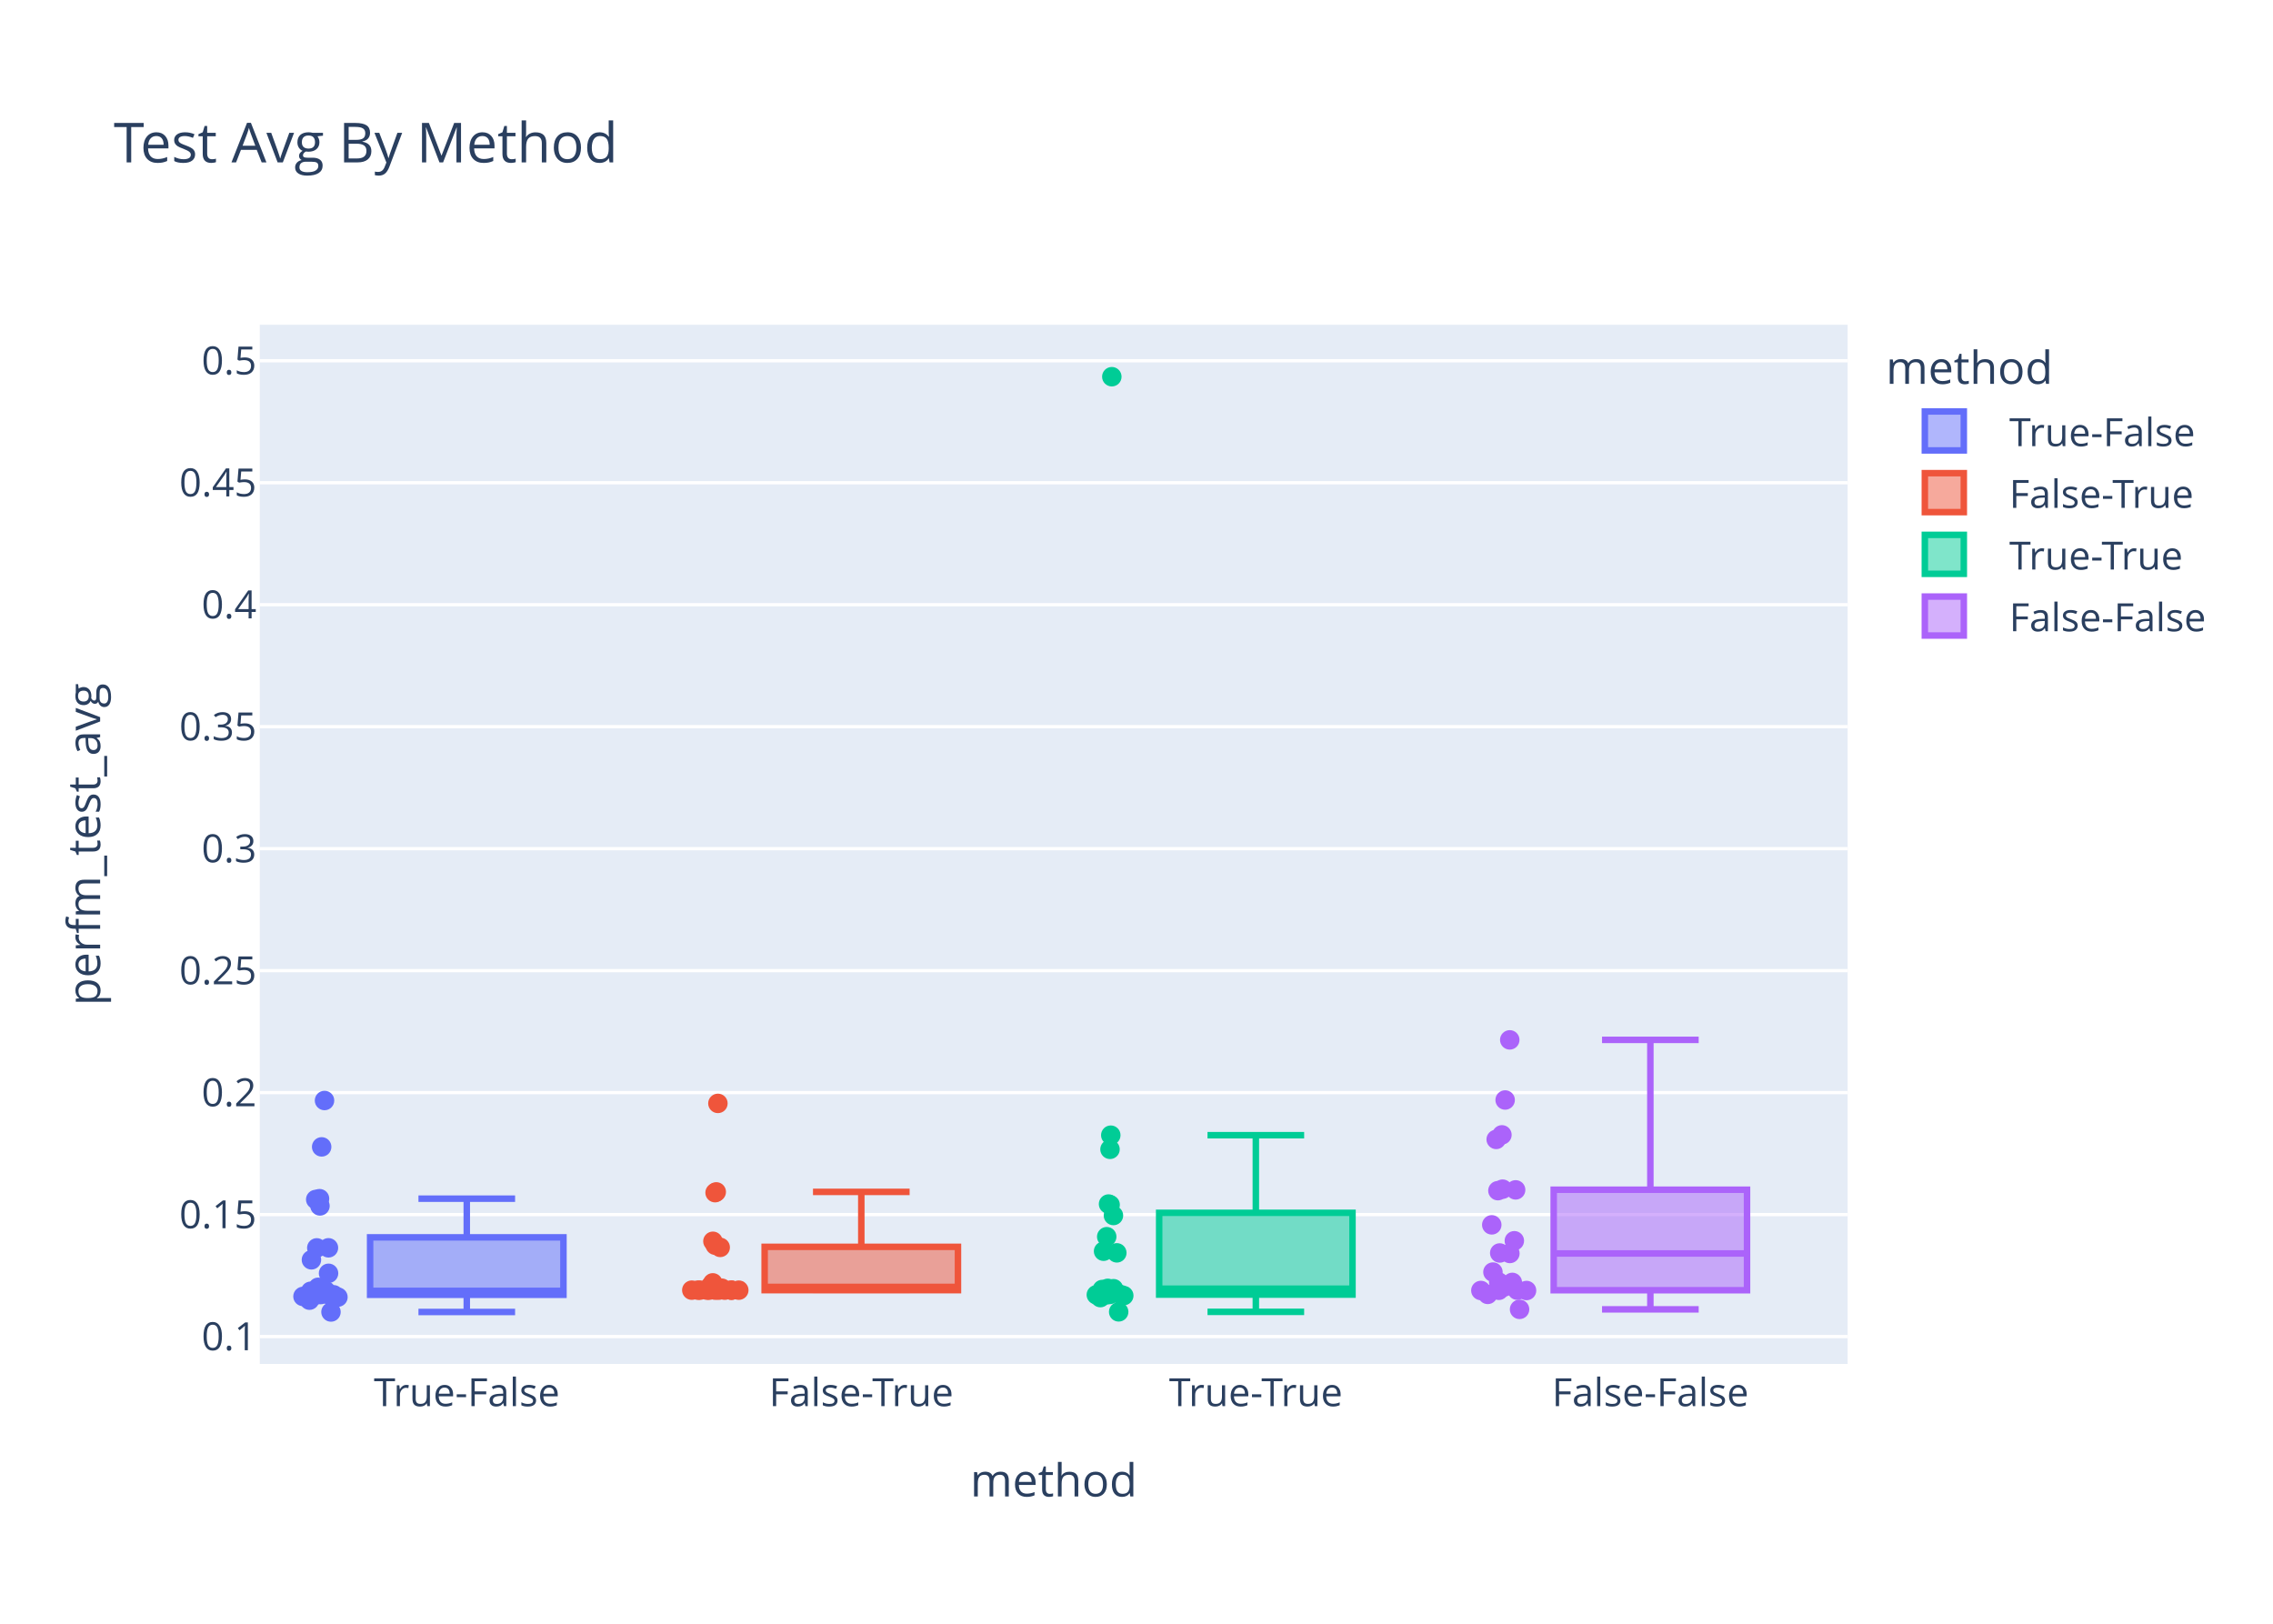
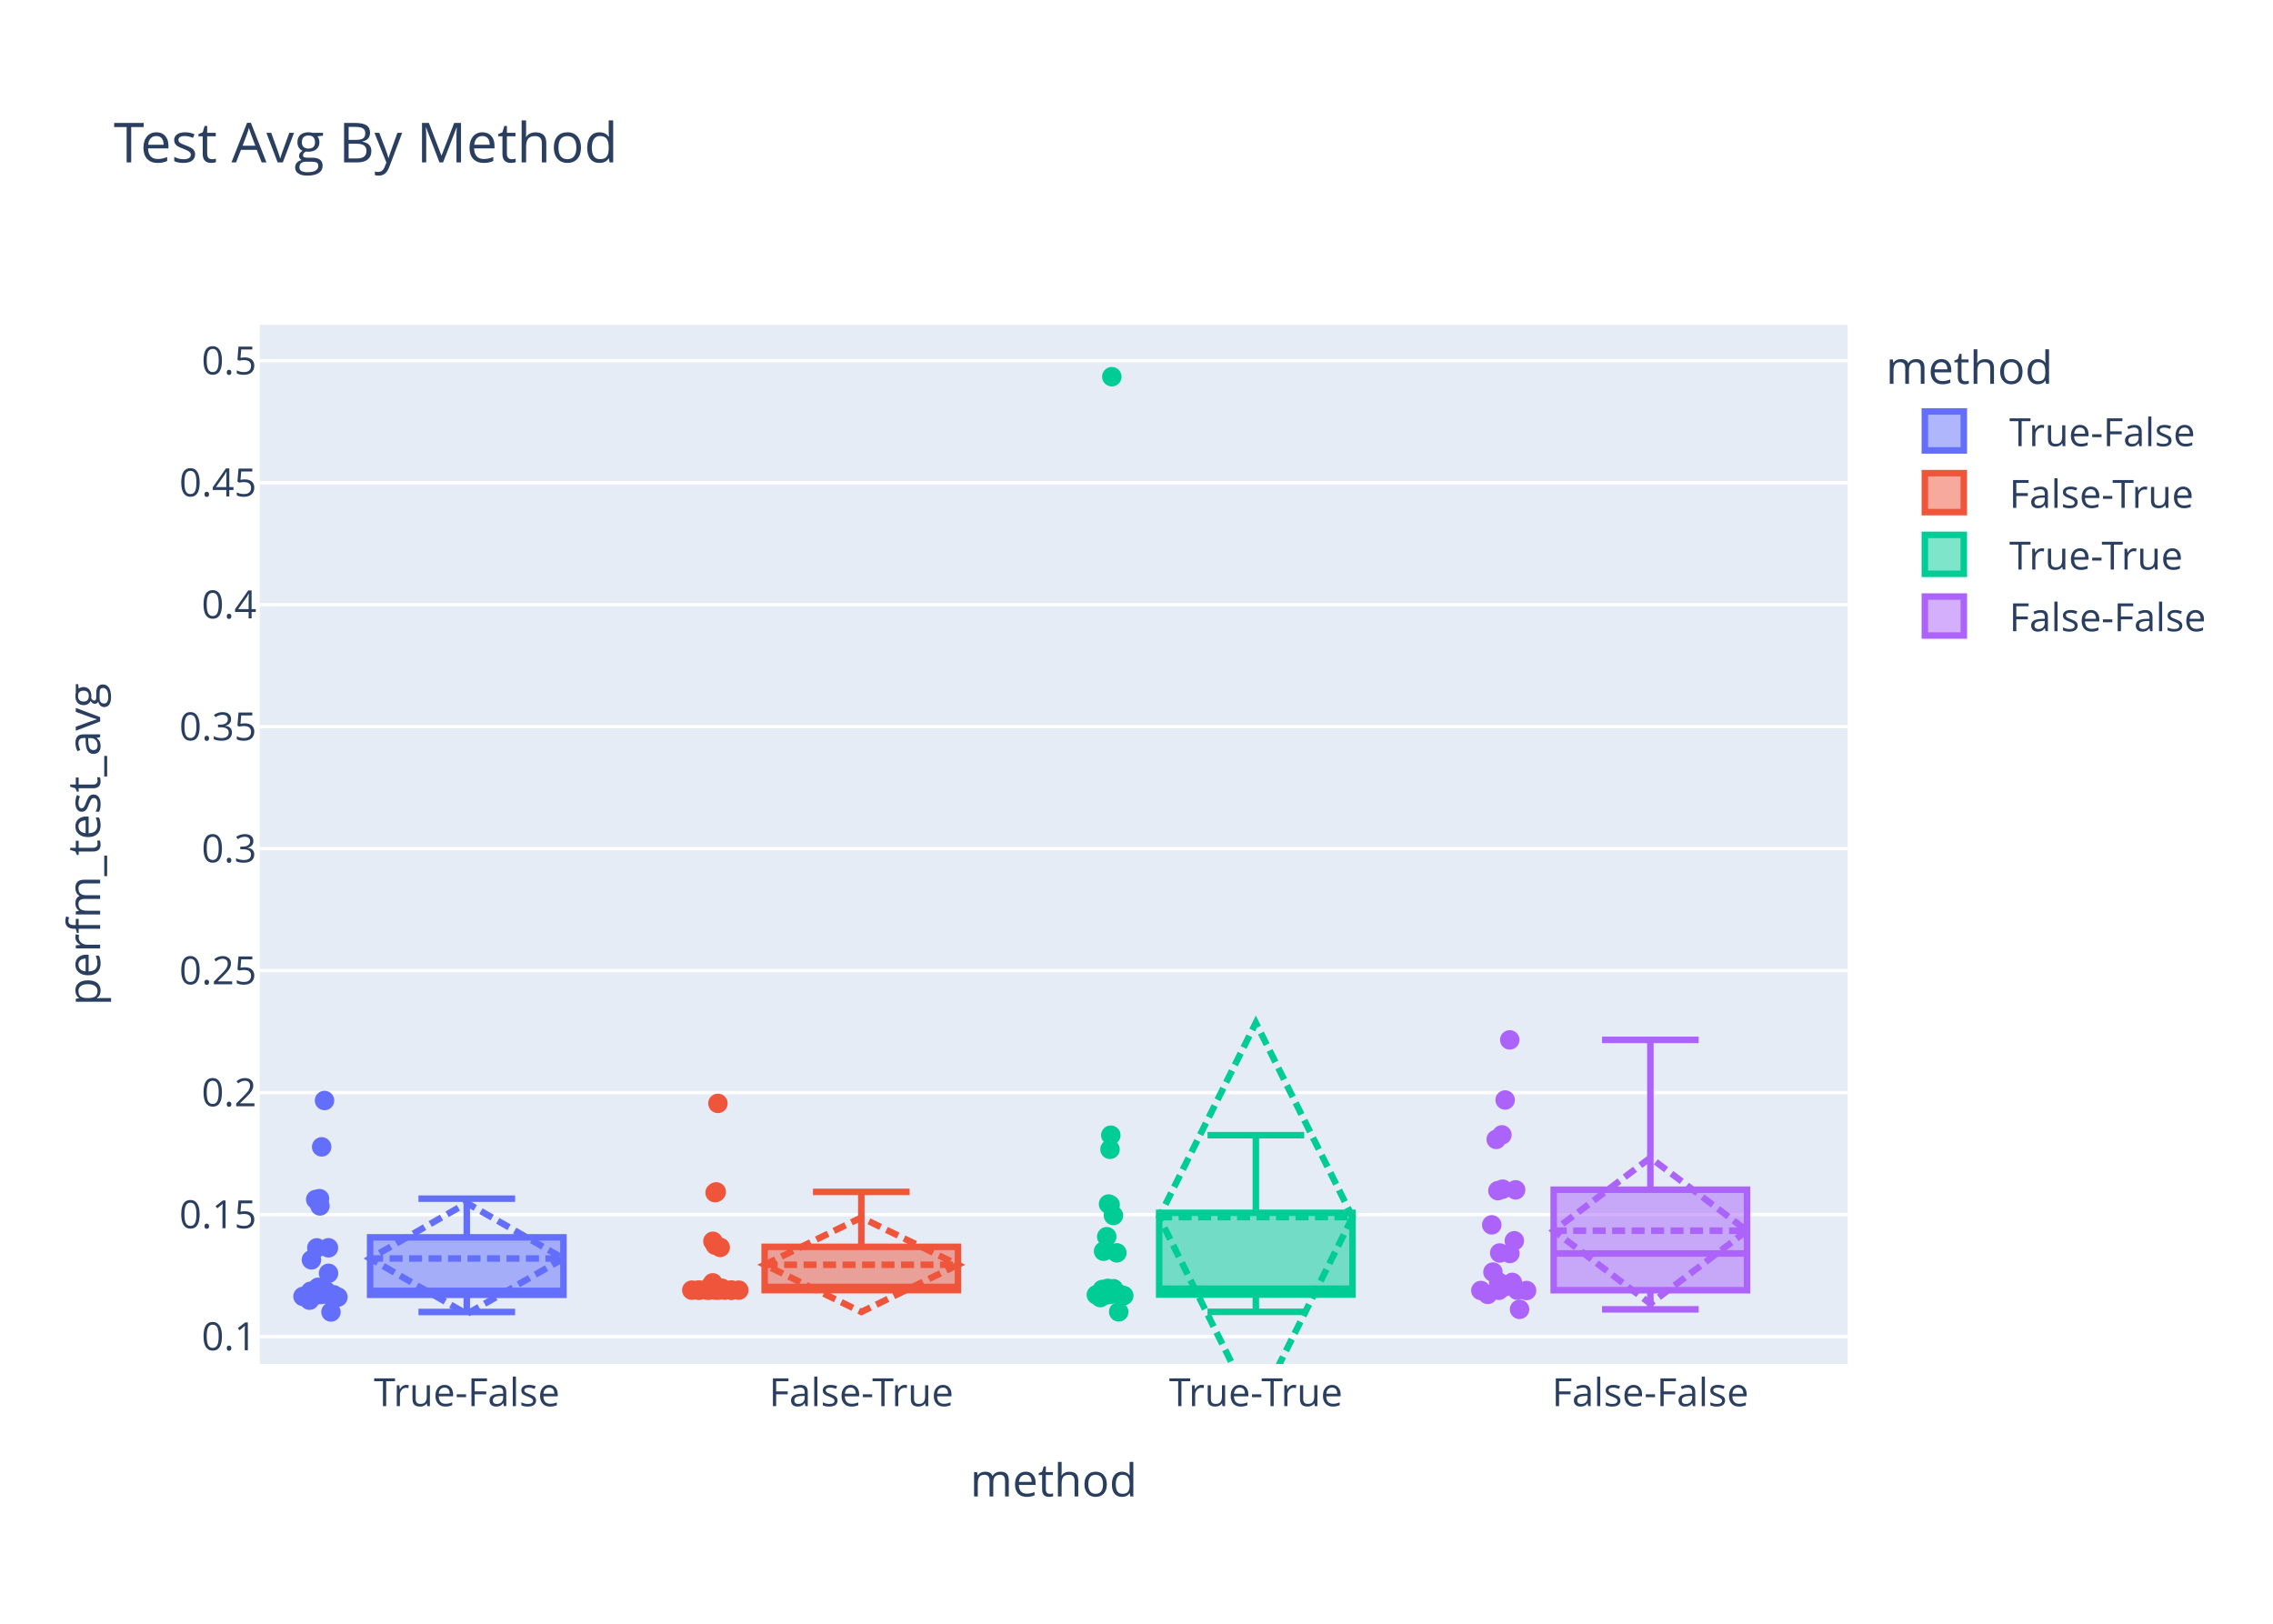
<svg xmlns="http://www.w3.org/2000/svg" class="main-svg" width="700" height="500" style="" viewBox="0 0 700 500">
  <rect x="0" y="0" width="700" height="500" style="fill: rgb(255, 255, 255); fill-opacity: 1;" />
-   <defs id="defs-74c1d3">
+   <defs id="defs-a5c5d4">
    <g class="clips">
-       <clipPath id="clip74c1d3xyplot" class="plotclip">
+       <clipPath id="clipa5c5d4xyplot" class="plotclip">
        <rect width="489" height="320" />
      </clipPath>
-       <clipPath class="axesclip" id="clip74c1d3x">
+       <clipPath class="axesclip" id="clipa5c5d4x">
        <rect x="80" y="0" width="489" height="500" />
      </clipPath>
-       <clipPath class="axesclip" id="clip74c1d3y">
+       <clipPath class="axesclip" id="clipa5c5d4y">
        <rect x="0" y="100" width="700" height="320" />
      </clipPath>
-       <clipPath class="axesclip" id="clip74c1d3xy">
+       <clipPath class="axesclip" id="clipa5c5d4xy">
        <rect x="80" y="100" width="489" height="320" />
      </clipPath>
    </g>
    <g class="gradients" />
    <g class="patterns" />
  </defs>
  <g class="bglayer">
    <rect class="bg" x="80" y="100" width="489" height="320" style="fill: rgb(229, 236, 246); fill-opacity: 1; stroke-width: 0;" />
  </g>
  <g class="layer-below">
    <g class="imagelayer" />
    <g class="shapelayer" />
  </g>
  <g class="cartesianlayer">
    <g class="subplot xy">
      <g class="layer-subplot">
        <g class="shapelayer" />
        <g class="imagelayer" />
      </g>
      <g class="gridlayer">
        <g class="x" />
        <g class="y">
          <path class="ygrid crisp" transform="translate(0,411.57)" d="M80,0h489" style="stroke: rgb(255, 255, 255); stroke-opacity: 1; stroke-width: 1px;" />
          <path class="ygrid crisp" transform="translate(0,374.01)" d="M80,0h489" style="stroke: rgb(255, 255, 255); stroke-opacity: 1; stroke-width: 1px;" />
          <path class="ygrid crisp" transform="translate(0,336.45)" d="M80,0h489" style="stroke: rgb(255, 255, 255); stroke-opacity: 1; stroke-width: 1px;" />
          <path class="ygrid crisp" transform="translate(0,298.89)" d="M80,0h489" style="stroke: rgb(255, 255, 255); stroke-opacity: 1; stroke-width: 1px;" />
          <path class="ygrid crisp" transform="translate(0,261.33)" d="M80,0h489" style="stroke: rgb(255, 255, 255); stroke-opacity: 1; stroke-width: 1px;" />
          <path class="ygrid crisp" transform="translate(0,223.77)" d="M80,0h489" style="stroke: rgb(255, 255, 255); stroke-opacity: 1; stroke-width: 1px;" />
          <path class="ygrid crisp" transform="translate(0,186.21)" d="M80,0h489" style="stroke: rgb(255, 255, 255); stroke-opacity: 1; stroke-width: 1px;" />
          <path class="ygrid crisp" transform="translate(0,148.65)" d="M80,0h489" style="stroke: rgb(255, 255, 255); stroke-opacity: 1; stroke-width: 1px;" />
          <path class="ygrid crisp" transform="translate(0,111.09)" d="M80,0h489" style="stroke: rgb(255, 255, 255); stroke-opacity: 1; stroke-width: 1px;" />
        </g>
      </g>
      <g class="zerolinelayer" />
      <path class="xlines-below" />
      <path class="ylines-below" />
      <g class="overlines-below" />
      <g class="xaxislayer-below" />
      <g class="yaxislayer-below" />
      <g class="overaxes-below" />
-       <g class="plot" transform="translate(80,100)" clip-path="url(#clip74c1d3xyplot)">
+       <g class="plot" transform="translate(80,100)" clip-path="url(#clipa5c5d4xyplot)">
        <g class="boxlayer mlayer">
          <g class="trace boxes" style="opacity: 1;">
            <path class="box" d="M33.98,297.5H93.52M33.98,298.71H93.52V281.02H33.98ZM63.75,298.71V304M63.75,281.02V269.11M48.87,304H78.63M48.87,269.11H78.63" style="vector-effect: non-scaling-stroke; stroke-width: 2px; stroke: rgb(99, 110, 250); stroke-opacity: 1; fill: rgb(99, 110, 250); fill-opacity: 0.5;" />
            <g class="points">
              <path class="point" transform="translate(21.93,304)" d="M3,0A3,3 0 1,1 0,-3A3,3 0 0,1 3,0Z" style="opacity: 1; stroke-width: 0px; fill: rgb(99, 110, 250); fill-opacity: 1;" />
              <path class="point" transform="translate(15.31,300.36)" d="M3,0A3,3 0 1,1 0,-3A3,3 0 0,1 3,0Z" style="opacity: 1; stroke-width: 0px; fill: rgb(99, 110, 250); fill-opacity: 1;" />
              <path class="point" transform="translate(24.07,299.42)" d="M3,0A3,3 0 1,1 0,-3A3,3 0 0,1 3,0Z" style="opacity: 1; stroke-width: 0px; fill: rgb(99, 110, 250); fill-opacity: 1;" />
              <path class="point" transform="translate(13.31,299.21)" d="M3,0A3,3 0 1,1 0,-3A3,3 0 0,1 3,0Z" style="opacity: 1; stroke-width: 0px; fill: rgb(99, 110, 250); fill-opacity: 1;" />
              <path class="point" transform="translate(17.46,298.71)" d="M3,0A3,3 0 1,1 0,-3A3,3 0 0,1 3,0Z" style="opacity: 1; stroke-width: 0px; fill: rgb(99, 110, 250); fill-opacity: 1;" />
              <path class="point" transform="translate(22.76,298.71)" d="M3,0A3,3 0 1,1 0,-3A3,3 0 0,1 3,0Z" style="opacity: 1; stroke-width: 0px; fill: rgb(99, 110, 250); fill-opacity: 1;" />
              <path class="point" transform="translate(18.77,298.63)" d="M3,0A3,3 0 1,1 0,-3A3,3 0 0,1 3,0Z" style="opacity: 1; stroke-width: 0px; fill: rgb(99, 110, 250); fill-opacity: 1;" />
              <path class="point" transform="translate(21,298.61)" d="M3,0A3,3 0 1,1 0,-3A3,3 0 0,1 3,0Z" style="opacity: 1; stroke-width: 0px; fill: rgb(99, 110, 250); fill-opacity: 1;" />
              <path class="point" transform="translate(17.41,298.6)" d="M3,0A3,3 0 1,1 0,-3A3,3 0 0,1 3,0Z" style="opacity: 1; stroke-width: 0px; fill: rgb(99, 110, 250); fill-opacity: 1;" />
              <path class="point" transform="translate(15.67,297.62)" d="M3,0A3,3 0 1,1 0,-3A3,3 0 0,1 3,0Z" style="opacity: 1; stroke-width: 0px; fill: rgb(99, 110, 250); fill-opacity: 1;" />
              <path class="point" transform="translate(20.35,297.5)" d="M3,0A3,3 0 1,1 0,-3A3,3 0 0,1 3,0Z" style="opacity: 1; stroke-width: 0px; fill: rgb(99, 110, 250); fill-opacity: 1;" />
              <path class="point" transform="translate(17.98,296.4)" d="M3,0A3,3 0 1,1 0,-3A3,3 0 0,1 3,0Z" style="opacity: 1; stroke-width: 0px; fill: rgb(99, 110, 250); fill-opacity: 1;" />
              <path class="point" transform="translate(21.18,292.09)" d="M3,0A3,3 0 1,1 0,-3A3,3 0 0,1 3,0Z" style="opacity: 1; stroke-width: 0px; fill: rgb(99, 110, 250); fill-opacity: 1;" />
              <path class="point" transform="translate(15.91,287.94)" d="M3,0A3,3 0 1,1 0,-3A3,3 0 0,1 3,0Z" style="opacity: 1; stroke-width: 0px; fill: rgb(99, 110, 250); fill-opacity: 1;" />
              <path class="point" transform="translate(17.56,284.26)" d="M3,0A3,3 0 1,1 0,-3A3,3 0 0,1 3,0Z" style="opacity: 1; stroke-width: 0px; fill: rgb(99, 110, 250); fill-opacity: 1;" />
              <path class="point" transform="translate(21.15,284.24)" d="M3,0A3,3 0 1,1 0,-3A3,3 0 0,1 3,0Z" style="opacity: 1; stroke-width: 0px; fill: rgb(99, 110, 250); fill-opacity: 1;" />
              <path class="point" transform="translate(18.54,271.34)" d="M3,0A3,3 0 1,1 0,-3A3,3 0 0,1 3,0Z" style="opacity: 1; stroke-width: 0px; fill: rgb(99, 110, 250); fill-opacity: 1;" />
              <path class="point" transform="translate(17.23,269.36)" d="M3,0A3,3 0 1,1 0,-3A3,3 0 0,1 3,0Z" style="opacity: 1; stroke-width: 0px; fill: rgb(99, 110, 250); fill-opacity: 1;" />
              <path class="point" transform="translate(18.4,269.11)" d="M3,0A3,3 0 1,1 0,-3A3,3 0 0,1 3,0Z" style="opacity: 1; stroke-width: 0px; fill: rgb(99, 110, 250); fill-opacity: 1;" />
              <path class="point" transform="translate(19.06,253.16)" d="M3,0A3,3 0 1,1 0,-3A3,3 0 0,1 3,0Z" style="opacity: 1; stroke-width: 0px; fill: rgb(99, 110, 250); fill-opacity: 1;" />
              <path class="point" transform="translate(19.94,238.88)" d="M3,0A3,3 0 1,1 0,-3A3,3 0 0,1 3,0Z" style="opacity: 1; stroke-width: 0px; fill: rgb(99, 110, 250); fill-opacity: 1;" />
            </g>
+             <path class="mean" d="M33.98,287.53H93.52m0,0L63.75,304.62L33.98,287.53L63.75,270.44Z" style="fill: none; vector-effect: non-scaling-stroke; stroke-width: 2; stroke-dasharray: 4px, 2px; stroke: rgb(99, 110, 250); stroke-opacity: 1;" />
          </g>
          <g class="trace boxes" style="opacity: 1;">
            <path class="box" d="M155.48,296.28H215.02M155.48,297.28H215.02V283.94H155.48ZM185.25,297.28V297.29M185.25,283.94V267.02M170.37,297.29H200.13M170.37,267.02H200.13" style="vector-effect: non-scaling-stroke; stroke-width: 2px; stroke: rgb(239, 85, 59); stroke-opacity: 1; fill: rgb(239, 85, 59); fill-opacity: 0.5;" />
            <g class="points">
              <path class="point" transform="translate(145.23,297.29)" d="M3,0A3,3 0 1,1 0,-3A3,3 0 0,1 3,0Z" style="opacity: 1; stroke-width: 0px; fill: rgb(239, 85, 59); fill-opacity: 1;" />
              <path class="point" transform="translate(134.91,297.28)" d="M3,0A3,3 0 1,1 0,-3A3,3 0 0,1 3,0Z" style="opacity: 1; stroke-width: 0px; fill: rgb(239, 85, 59); fill-opacity: 1;" />
              <path class="point" transform="translate(147.52,297.28)" d="M3,0A3,3 0 1,1 0,-3A3,3 0 0,1 3,0Z" style="opacity: 1; stroke-width: 0px; fill: rgb(239, 85, 59); fill-opacity: 1;" />
              <path class="point" transform="translate(133.05,297.28)" d="M3,0A3,3 0 1,1 0,-3A3,3 0 0,1 3,0Z" style="opacity: 1; stroke-width: 0px; fill: rgb(239, 85, 59); fill-opacity: 1;" />
              <path class="point" transform="translate(138.4,297.28)" d="M3,0A3,3 0 1,1 0,-3A3,3 0 0,1 3,0Z" style="opacity: 1; stroke-width: 0px; fill: rgb(239, 85, 59); fill-opacity: 1;" />
              <path class="point" transform="translate(145.29,297.28)" d="M3,0A3,3 0 1,1 0,-3A3,3 0 0,1 3,0Z" style="opacity: 1; stroke-width: 0px; fill: rgb(239, 85, 59); fill-opacity: 1;" />
              <path class="point" transform="translate(140.27,297.28)" d="M3,0A3,3 0 1,1 0,-3A3,3 0 0,1 3,0Z" style="opacity: 1; stroke-width: 0px; fill: rgb(239, 85, 59); fill-opacity: 1;" />
              <path class="point" transform="translate(143.19,297.28)" d="M3,0A3,3 0 1,1 0,-3A3,3 0 0,1 3,0Z" style="opacity: 1; stroke-width: 0px; fill: rgb(239, 85, 59); fill-opacity: 1;" />
              <path class="point" transform="translate(137.75,297.28)" d="M3,0A3,3 0 1,1 0,-3A3,3 0 0,1 3,0Z" style="opacity: 1; stroke-width: 0px; fill: rgb(239, 85, 59); fill-opacity: 1;" />
              <path class="point" transform="translate(135.55,297.28)" d="M3,0A3,3 0 1,1 0,-3A3,3 0 0,1 3,0Z" style="opacity: 1; stroke-width: 0px; fill: rgb(239, 85, 59); fill-opacity: 1;" />
              <path class="point" transform="translate(141.36,297.28)" d="M3,0A3,3 0 1,1 0,-3A3,3 0 0,1 3,0Z" style="opacity: 1; stroke-width: 0px; fill: rgb(239, 85, 59); fill-opacity: 1;" />
              <path class="point" transform="translate(139.69,296.96)" d="M3,0A3,3 0 1,1 0,-3A3,3 0 0,1 3,0Z" style="opacity: 1; stroke-width: 0px; fill: rgb(239, 85, 59); fill-opacity: 1;" />
              <path class="point" transform="translate(142.28,296.67)" d="M3,0A3,3 0 1,1 0,-3A3,3 0 0,1 3,0Z" style="opacity: 1; stroke-width: 0px; fill: rgb(239, 85, 59); fill-opacity: 1;" />
              <path class="point" transform="translate(138.77,296.05)" d="M3,0A3,3 0 1,1 0,-3A3,3 0 0,1 3,0Z" style="opacity: 1; stroke-width: 0px; fill: rgb(239, 85, 59); fill-opacity: 1;" />
              <path class="point" transform="translate(139.51,295.03)" d="M3,0A3,3 0 1,1 0,-3A3,3 0 0,1 3,0Z" style="opacity: 1; stroke-width: 0px; fill: rgb(239, 85, 59); fill-opacity: 1;" />
              <path class="point" transform="translate(141.8,284.11)" d="M3,0A3,3 0 1,1 0,-3A3,3 0 0,1 3,0Z" style="opacity: 1; stroke-width: 0px; fill: rgb(239, 85, 59); fill-opacity: 1;" />
              <path class="point" transform="translate(140.27,283.44)" d="M3,0A3,3 0 1,1 0,-3A3,3 0 0,1 3,0Z" style="opacity: 1; stroke-width: 0px; fill: rgb(239, 85, 59); fill-opacity: 1;" />
              <path class="point" transform="translate(139.55,282.23)" d="M3,0A3,3 0 1,1 0,-3A3,3 0 0,1 3,0Z" style="opacity: 1; stroke-width: 0px; fill: rgb(239, 85, 59); fill-opacity: 1;" />
              <path class="point" transform="translate(140.22,267.26)" d="M3,0A3,3 0 1,1 0,-3A3,3 0 0,1 3,0Z" style="opacity: 1; stroke-width: 0px; fill: rgb(239, 85, 59); fill-opacity: 1;" />
              <path class="point" transform="translate(140.58,267.02)" d="M3,0A3,3 0 1,1 0,-3A3,3 0 0,1 3,0Z" style="opacity: 1; stroke-width: 0px; fill: rgb(239, 85, 59); fill-opacity: 1;" />
              <path class="point" transform="translate(141.09,239.77)" d="M3,0A3,3 0 1,1 0,-3A3,3 0 0,1 3,0Z" style="opacity: 1; stroke-width: 0px; fill: rgb(239, 85, 59); fill-opacity: 1;" />
            </g>
+             <path class="mean" d="M155.48,289.46H215.02m0,0L185.25,303.99L155.48,289.46L185.25,274.92Z" style="fill: none; vector-effect: non-scaling-stroke; stroke-width: 2; stroke-dasharray: 4px, 2px; stroke: rgb(239, 85, 59); stroke-opacity: 1;" />
          </g>
          <g class="trace boxes" style="opacity: 1;">
            <path class="box" d="M276.98,296.83H336.52M276.98,298.65H336.52V273.47H276.98ZM306.75,298.65V303.96M306.75,273.47V249.56M291.87,303.96H321.63M291.87,249.56H321.63" style="vector-effect: non-scaling-stroke; stroke-width: 2px; stroke: rgb(0, 204, 150); stroke-opacity: 1; fill: rgb(0, 204, 150); fill-opacity: 0.5;" />
            <g class="points">
              <path class="point" transform="translate(264.51,303.96)" d="M3,0A3,3 0 1,1 0,-3A3,3 0 0,1 3,0Z" style="opacity: 1; stroke-width: 0px; fill: rgb(0, 204, 150); fill-opacity: 1;" />
              <path class="point" transform="translate(258.87,299.57)" d="M3,0A3,3 0 1,1 0,-3A3,3 0 0,1 3,0Z" style="opacity: 1; stroke-width: 0px; fill: rgb(0, 204, 150); fill-opacity: 1;" />
              <path class="point" transform="translate(266.08,298.96)" d="M3,0A3,3 0 1,1 0,-3A3,3 0 0,1 3,0Z" style="opacity: 1; stroke-width: 0px; fill: rgb(0, 204, 150); fill-opacity: 1;" />
              <path class="point" transform="translate(257.63,298.71)" d="M3,0A3,3 0 1,1 0,-3A3,3 0 0,1 3,0Z" style="opacity: 1; stroke-width: 0px; fill: rgb(0, 204, 150); fill-opacity: 1;" />
              <path class="point" transform="translate(260.75,298.71)" d="M3,0A3,3 0 1,1 0,-3A3,3 0 0,1 3,0Z" style="opacity: 1; stroke-width: 0px; fill: rgb(0, 204, 150); fill-opacity: 1;" />
              <path class="point" transform="translate(265.08,298.63)" d="M3,0A3,3 0 1,1 0,-3A3,3 0 0,1 3,0Z" style="opacity: 1; stroke-width: 0px; fill: rgb(0, 204, 150); fill-opacity: 1;" />
              <path class="point" transform="translate(261.77,298.6)" d="M3,0A3,3 0 1,1 0,-3A3,3 0 0,1 3,0Z" style="opacity: 1; stroke-width: 0px; fill: rgb(0, 204, 150); fill-opacity: 1;" />
              <path class="point" transform="translate(263.31,297.87)" d="M3,0A3,3 0 1,1 0,-3A3,3 0 0,1 3,0Z" style="opacity: 1; stroke-width: 0px; fill: rgb(0, 204, 150); fill-opacity: 1;" />
              <path class="point" transform="translate(260.78,297.38)" d="M3,0A3,3 0 1,1 0,-3A3,3 0 0,1 3,0Z" style="opacity: 1; stroke-width: 0px; fill: rgb(0, 204, 150); fill-opacity: 1;" />
              <path class="point" transform="translate(259.47,297.08)" d="M3,0A3,3 0 1,1 0,-3A3,3 0 0,1 3,0Z" style="opacity: 1; stroke-width: 0px; fill: rgb(0, 204, 150); fill-opacity: 1;" />
              <path class="point" transform="translate(262.92,296.83)" d="M3,0A3,3 0 1,1 0,-3A3,3 0 0,1 3,0Z" style="opacity: 1; stroke-width: 0px; fill: rgb(0, 204, 150); fill-opacity: 1;" />
              <path class="point" transform="translate(261.15,296.72)" d="M3,0A3,3 0 1,1 0,-3A3,3 0 0,1 3,0Z" style="opacity: 1; stroke-width: 0px; fill: rgb(0, 204, 150); fill-opacity: 1;" />
              <path class="point" transform="translate(263.94,285.79)" d="M3,0A3,3 0 1,1 0,-3A3,3 0 0,1 3,0Z" style="opacity: 1; stroke-width: 0px; fill: rgb(0, 204, 150); fill-opacity: 1;" />
              <path class="point" transform="translate(259.86,285.29)" d="M3,0A3,3 0 1,1 0,-3A3,3 0 0,1 3,0Z" style="opacity: 1; stroke-width: 0px; fill: rgb(0, 204, 150); fill-opacity: 1;" />
              <path class="point" transform="translate(260.83,280.82)" d="M3,0A3,3 0 1,1 0,-3A3,3 0 0,1 3,0Z" style="opacity: 1; stroke-width: 0px; fill: rgb(0, 204, 150); fill-opacity: 1;" />
              <path class="point" transform="translate(262.9,274.29)" d="M3,0A3,3 0 1,1 0,-3A3,3 0 0,1 3,0Z" style="opacity: 1; stroke-width: 0px; fill: rgb(0, 204, 150); fill-opacity: 1;" />
              <path class="point" transform="translate(261.88,270.99)" d="M3,0A3,3 0 1,1 0,-3A3,3 0 0,1 3,0Z" style="opacity: 1; stroke-width: 0px; fill: rgb(0, 204, 150); fill-opacity: 1;" />
              <path class="point" transform="translate(261.39,270.76)" d="M3,0A3,3 0 1,1 0,-3A3,3 0 0,1 3,0Z" style="opacity: 1; stroke-width: 0px; fill: rgb(0, 204, 150); fill-opacity: 1;" />
              <path class="point" transform="translate(261.84,253.91)" d="M3,0A3,3 0 1,1 0,-3A3,3 0 0,1 3,0Z" style="opacity: 1; stroke-width: 0px; fill: rgb(0, 204, 150); fill-opacity: 1;" />
              <path class="point" transform="translate(262.08,249.56)" d="M3,0A3,3 0 1,1 0,-3A3,3 0 0,1 3,0Z" style="opacity: 1; stroke-width: 0px; fill: rgb(0, 204, 150); fill-opacity: 1;" />
              <path class="point" transform="translate(262.4,16)" d="M3,0A3,3 0 1,1 0,-3A3,3 0 0,1 3,0Z" style="opacity: 1; stroke-width: 0px; fill: rgb(0, 204, 150); fill-opacity: 1;" />
            </g>
+             <path class="mean" d="M276.98,274.78H336.52m0,0L306.75,334.61L276.98,274.78L306.75,214.95Z" style="fill: none; vector-effect: non-scaling-stroke; stroke-width: 2; stroke-dasharray: 4px, 2px; stroke: rgb(0, 204, 150); stroke-opacity: 1;" />
          </g>
          <g class="trace boxes" style="opacity: 1;">
            <path class="box" d="M398.48,285.98H458.02M398.48,297.3H458.02V266.35H398.48ZM428.25,297.3V303.19M428.25,266.35V220.21M413.37,303.19H443.13M413.37,220.21H443.13" style="vector-effect: non-scaling-stroke; stroke-width: 2px; stroke: rgb(171, 99, 250); stroke-opacity: 1; fill: rgb(171, 99, 250); fill-opacity: 0.5;" />
            <g class="points">
              <path class="point" transform="translate(387.97,303.19)" d="M3,0A3,3 0 1,1 0,-3A3,3 0 0,1 3,0Z" style="opacity: 1; stroke-width: 0px; fill: rgb(171, 99, 250); fill-opacity: 1;" />
              <path class="point" transform="translate(378.17,298.58)" d="M3,0A3,3 0 1,1 0,-3A3,3 0 0,1 3,0Z" style="opacity: 1; stroke-width: 0px; fill: rgb(171, 99, 250); fill-opacity: 1;" />
              <path class="point" transform="translate(390.12,297.39)" d="M3,0A3,3 0 1,1 0,-3A3,3 0 0,1 3,0Z" style="opacity: 1; stroke-width: 0px; fill: rgb(171, 99, 250); fill-opacity: 1;" />
              <path class="point" transform="translate(376.05,297.38)" d="M3,0A3,3 0 1,1 0,-3A3,3 0 0,1 3,0Z" style="opacity: 1; stroke-width: 0px; fill: rgb(171, 99, 250); fill-opacity: 1;" />
              <path class="point" transform="translate(381.6,297.32)" d="M3,0A3,3 0 1,1 0,-3A3,3 0 0,1 3,0Z" style="opacity: 1; stroke-width: 0px; fill: rgb(171, 99, 250); fill-opacity: 1;" />
              <path class="point" transform="translate(387.26,297.29)" d="M3,0A3,3 0 1,1 0,-3A3,3 0 0,1 3,0Z" style="opacity: 1; stroke-width: 0px; fill: rgb(171, 99, 250); fill-opacity: 1;" />
              <path class="point" transform="translate(383.3,296.26)" d="M3,0A3,3 0 1,1 0,-3A3,3 0 0,1 3,0Z" style="opacity: 1; stroke-width: 0px; fill: rgb(171, 99, 250); fill-opacity: 1;" />
              <path class="point" transform="translate(385.74,294.89)" d="M3,0A3,3 0 1,1 0,-3A3,3 0 0,1 3,0Z" style="opacity: 1; stroke-width: 0px; fill: rgb(171, 99, 250); fill-opacity: 1;" />
              <path class="point" transform="translate(381.54,294.78)" d="M3,0A3,3 0 1,1 0,-3A3,3 0 0,1 3,0Z" style="opacity: 1; stroke-width: 0px; fill: rgb(171, 99, 250); fill-opacity: 1;" />
              <path class="point" transform="translate(379.77,291.71)" d="M3,0A3,3 0 1,1 0,-3A3,3 0 0,1 3,0Z" style="opacity: 1; stroke-width: 0px; fill: rgb(171, 99, 250); fill-opacity: 1;" />
              <path class="point" transform="translate(384.99,285.98)" d="M3,0A3,3 0 1,1 0,-3A3,3 0 0,1 3,0Z" style="opacity: 1; stroke-width: 0px; fill: rgb(171, 99, 250); fill-opacity: 1;" />
              <path class="point" transform="translate(381.86,285.83)" d="M3,0A3,3 0 1,1 0,-3A3,3 0 0,1 3,0Z" style="opacity: 1; stroke-width: 0px; fill: rgb(171, 99, 250); fill-opacity: 1;" />
              <path class="point" transform="translate(386.36,282.07)" d="M3,0A3,3 0 1,1 0,-3A3,3 0 0,1 3,0Z" style="opacity: 1; stroke-width: 0px; fill: rgb(171, 99, 250); fill-opacity: 1;" />
              <path class="point" transform="translate(379.41,277.17)" d="M3,0A3,3 0 1,1 0,-3A3,3 0 0,1 3,0Z" style="opacity: 1; stroke-width: 0px; fill: rgb(171, 99, 250); fill-opacity: 1;" />
              <path class="point" transform="translate(381.3,266.64)" d="M3,0A3,3 0 1,1 0,-3A3,3 0 0,1 3,0Z" style="opacity: 1; stroke-width: 0px; fill: rgb(171, 99, 250); fill-opacity: 1;" />
              <path class="point" transform="translate(386.76,266.4)" d="M3,0A3,3 0 1,1 0,-3A3,3 0 0,1 3,0Z" style="opacity: 1; stroke-width: 0px; fill: rgb(171, 99, 250); fill-opacity: 1;" />
              <path class="point" transform="translate(382.75,266.18)" d="M3,0A3,3 0 1,1 0,-3A3,3 0 0,1 3,0Z" style="opacity: 1; stroke-width: 0px; fill: rgb(171, 99, 250); fill-opacity: 1;" />
              <path class="point" transform="translate(380.77,250.86)" d="M3,0A3,3 0 1,1 0,-3A3,3 0 0,1 3,0Z" style="opacity: 1; stroke-width: 0px; fill: rgb(171, 99, 250); fill-opacity: 1;" />
              <path class="point" transform="translate(382.54,249.46)" d="M3,0A3,3 0 1,1 0,-3A3,3 0 0,1 3,0Z" style="opacity: 1; stroke-width: 0px; fill: rgb(171, 99, 250); fill-opacity: 1;" />
              <path class="point" transform="translate(383.53,238.72)" d="M3,0A3,3 0 1,1 0,-3A3,3 0 0,1 3,0Z" style="opacity: 1; stroke-width: 0px; fill: rgb(171, 99, 250); fill-opacity: 1;" />
              <path class="point" transform="translate(384.95,220.21)" d="M3,0A3,3 0 1,1 0,-3A3,3 0 0,1 3,0Z" style="opacity: 1; stroke-width: 0px; fill: rgb(171, 99, 250); fill-opacity: 1;" />
            </g>
+             <path class="mean" d="M398.48,278.97H458.02m0,0L428.25,301.44L398.48,278.97L428.25,256.5Z" style="fill: none; vector-effect: non-scaling-stroke; stroke-width: 2; stroke-dasharray: 4px, 2px; stroke: rgb(171, 99, 250); stroke-opacity: 1;" />
          </g>
        </g>
      </g>
      <g class="overplot" />
      <path class="xlines-above crisp" d="M0,0" style="fill: none;" />
      <path class="ylines-above crisp" d="M0,0" style="fill: none;" />
      <g class="overlines-above" />
      <g class="xaxislayer-above">
        <g class="xtick">
          <text text-anchor="middle" x="0" y="433" transform="translate(143.75,0)" style="font-family: 'Open Sans', verdana, arial, sans-serif; font-size: 12px; fill: rgb(42, 63, 95); fill-opacity: 1; white-space: pre; opacity: 1;">True-False</text>
        </g>
        <g class="xtick">
          <text text-anchor="middle" x="0" y="433" transform="translate(265.25,0)" style="font-family: 'Open Sans', verdana, arial, sans-serif; font-size: 12px; fill: rgb(42, 63, 95); fill-opacity: 1; white-space: pre; opacity: 1;">False-True</text>
        </g>
        <g class="xtick">
          <text text-anchor="middle" x="0" y="433" transform="translate(386.75,0)" style="font-family: 'Open Sans', verdana, arial, sans-serif; font-size: 12px; fill: rgb(42, 63, 95); fill-opacity: 1; white-space: pre; opacity: 1;">True-True</text>
        </g>
        <g class="xtick">
          <text text-anchor="middle" x="0" y="433" transform="translate(508.25,0)" style="font-family: 'Open Sans', verdana, arial, sans-serif; font-size: 12px; fill: rgb(42, 63, 95); fill-opacity: 1; white-space: pre; opacity: 1;">False-False</text>
        </g>
      </g>
      <g class="yaxislayer-above">
        <g class="ytick">
          <text text-anchor="end" x="79" y="4.2" transform="translate(0,411.57)" style="font-family: 'Open Sans', verdana, arial, sans-serif; font-size: 12px; fill: rgb(42, 63, 95); fill-opacity: 1; white-space: pre; opacity: 1;">0.1</text>
        </g>
        <g class="ytick">
          <text text-anchor="end" x="79" y="4.2" style="font-family: 'Open Sans', verdana, arial, sans-serif; font-size: 12px; fill: rgb(42, 63, 95); fill-opacity: 1; white-space: pre; opacity: 1;" transform="translate(0,374.01)">0.15</text>
        </g>
        <g class="ytick">
          <text text-anchor="end" x="79" y="4.2" style="font-family: 'Open Sans', verdana, arial, sans-serif; font-size: 12px; fill: rgb(42, 63, 95); fill-opacity: 1; white-space: pre; opacity: 1;" transform="translate(0,336.45)">0.2</text>
        </g>
        <g class="ytick">
          <text text-anchor="end" x="79" y="4.2" style="font-family: 'Open Sans', verdana, arial, sans-serif; font-size: 12px; fill: rgb(42, 63, 95); fill-opacity: 1; white-space: pre; opacity: 1;" transform="translate(0,298.89)">0.25</text>
        </g>
        <g class="ytick">
          <text text-anchor="end" x="79" y="4.2" style="font-family: 'Open Sans', verdana, arial, sans-serif; font-size: 12px; fill: rgb(42, 63, 95); fill-opacity: 1; white-space: pre; opacity: 1;" transform="translate(0,261.33)">0.3</text>
        </g>
        <g class="ytick">
          <text text-anchor="end" x="79" y="4.2" style="font-family: 'Open Sans', verdana, arial, sans-serif; font-size: 12px; fill: rgb(42, 63, 95); fill-opacity: 1; white-space: pre; opacity: 1;" transform="translate(0,223.77)">0.35</text>
        </g>
        <g class="ytick">
          <text text-anchor="end" x="79" y="4.2" style="font-family: 'Open Sans', verdana, arial, sans-serif; font-size: 12px; fill: rgb(42, 63, 95); fill-opacity: 1; white-space: pre; opacity: 1;" transform="translate(0,186.21)">0.4</text>
        </g>
        <g class="ytick">
          <text text-anchor="end" x="79" y="4.2" style="font-family: 'Open Sans', verdana, arial, sans-serif; font-size: 12px; fill: rgb(42, 63, 95); fill-opacity: 1; white-space: pre; opacity: 1;" transform="translate(0,148.65)">0.45</text>
        </g>
        <g class="ytick">
          <text text-anchor="end" x="79" y="4.2" style="font-family: 'Open Sans', verdana, arial, sans-serif; font-size: 12px; fill: rgb(42, 63, 95); fill-opacity: 1; white-space: pre; opacity: 1;" transform="translate(0,111.09)">0.5</text>
        </g>
      </g>
      <g class="overaxes-above" />
    </g>
  </g>
  <g class="polarlayer" />
  <g class="smithlayer" />
  <g class="ternarylayer" />
  <g class="geolayer" />
  <g class="funnelarealayer" />
  <g class="pielayer" />
  <g class="iciclelayer" />
  <g class="treemaplayer" />
  <g class="sunburstlayer" />
  <g class="glimages" />
-   <defs id="topdefs-74c1d3">
+   <defs id="topdefs-a5c5d4">
    <g class="clips" />
-     <clipPath id="legend74c1d3">
+     <clipPath id="legenda5c5d4">
      <rect width="109" height="105" x="0" y="0" />
    </clipPath>
  </defs>
  <g class="layer-above">
    <g class="imagelayer" />
    <g class="shapelayer" />
  </g>
  <g class="infolayer">
    <g class="legend" pointer-events="all" transform="translate(578.78,100)">
      <rect class="bg" shape-rendering="crispEdges" style="stroke: rgb(68, 68, 68); stroke-opacity: 1; fill: rgb(255, 255, 255); fill-opacity: 1; stroke-width: 0px;" width="109" height="105" x="0" y="0" />
-       <g class="scrollbox" transform="" clip-path="url(#legend74c1d3)">
+       <g class="scrollbox" transform="" clip-path="url(#legenda5c5d4)">
        <text class="legendtitletext" text-anchor="start" x="2" y="18.2" style="font-family: 'Open Sans', verdana, arial, sans-serif; font-size: 14px; fill: rgb(42, 63, 95); fill-opacity: 1; white-space: pre;">method</text>
        <g class="groups" transform="">
          <g class="traces" transform="translate(0,32.7)" style="opacity: 1;">
            <text class="legendtext" text-anchor="start" x="40" y="4.68" style="font-family: 'Open Sans', verdana, arial, sans-serif; font-size: 12px; fill: rgb(42, 63, 95); fill-opacity: 1; white-space: pre;">True-False</text>
            <g class="layers" style="opacity: 1;">
              <g class="legendfill" />
              <g class="legendlines" />
              <g class="legendsymbols">
                <g class="legendpoints">
                  <path class="legendbox" d="M6,6H-6V-6H6Z" transform="translate(20,0)" style="stroke-width: 2px; fill: rgb(99, 110, 250); fill-opacity: 0.5; stroke: rgb(99, 110, 250); stroke-opacity: 1;" />
                </g>
              </g>
            </g>
            <rect class="legendtoggle" x="0" y="-9.5" width="103.016" height="19" style="fill: rgb(0, 0, 0); fill-opacity: 0;" />
          </g>
        </g>
        <g class="groups" transform="">
          <g class="traces" transform="translate(0,51.7)" style="opacity: 1;">
            <text class="legendtext" text-anchor="start" x="40" y="4.68" style="font-family: 'Open Sans', verdana, arial, sans-serif; font-size: 12px; fill: rgb(42, 63, 95); fill-opacity: 1; white-space: pre;">False-True</text>
            <g class="layers" style="opacity: 1;">
              <g class="legendfill" />
              <g class="legendlines" />
              <g class="legendsymbols">
                <g class="legendpoints">
                  <path class="legendbox" d="M6,6H-6V-6H6Z" transform="translate(20,0)" style="stroke-width: 2px; fill: rgb(239, 85, 59); fill-opacity: 0.5; stroke: rgb(239, 85, 59); stroke-opacity: 1;" />
                </g>
              </g>
            </g>
            <rect class="legendtoggle" x="0" y="-9.5" width="103.016" height="19" style="fill: rgb(0, 0, 0); fill-opacity: 0;" />
          </g>
        </g>
        <g class="groups" transform="">
          <g class="traces" transform="translate(0,70.7)" style="opacity: 1;">
            <text class="legendtext" text-anchor="start" x="40" y="4.68" style="font-family: 'Open Sans', verdana, arial, sans-serif; font-size: 12px; fill: rgb(42, 63, 95); fill-opacity: 1; white-space: pre;">True-True</text>
            <g class="layers" style="opacity: 1;">
              <g class="legendfill" />
              <g class="legendlines" />
              <g class="legendsymbols">
                <g class="legendpoints">
                  <path class="legendbox" d="M6,6H-6V-6H6Z" transform="translate(20,0)" style="stroke-width: 2px; fill: rgb(0, 204, 150); fill-opacity: 0.5; stroke: rgb(0, 204, 150); stroke-opacity: 1;" />
                </g>
              </g>
            </g>
            <rect class="legendtoggle" x="0" y="-9.5" width="103.016" height="19" style="fill: rgb(0, 0, 0); fill-opacity: 0;" />
          </g>
        </g>
        <g class="groups" transform="">
          <g class="traces" transform="translate(0,89.7)" style="opacity: 1;">
            <text class="legendtext" text-anchor="start" x="40" y="4.68" style="font-family: 'Open Sans', verdana, arial, sans-serif; font-size: 12px; fill: rgb(42, 63, 95); fill-opacity: 1; white-space: pre;">False-False</text>
            <g class="layers" style="opacity: 1;">
              <g class="legendfill" />
              <g class="legendlines" />
              <g class="legendsymbols">
                <g class="legendpoints">
                  <path class="legendbox" d="M6,6H-6V-6H6Z" transform="translate(20,0)" style="stroke-width: 2px; fill: rgb(171, 99, 250); fill-opacity: 0.5; stroke: rgb(171, 99, 250); stroke-opacity: 1;" />
                </g>
              </g>
            </g>
            <rect class="legendtoggle" x="0" y="-9.5" width="103.016" height="19" style="fill: rgb(0, 0, 0); fill-opacity: 0;" />
          </g>
        </g>
      </g>
      <rect class="scrollbar" rx="20" ry="3" width="0" height="0" style="fill: rgb(128, 139, 164); fill-opacity: 1;" x="0" y="0" />
    </g>
    <g class="g-gtitle">
      <text class="gtitle" x="35" y="50" text-anchor="start" dy="0em" style="font-family: 'Open Sans', verdana, arial, sans-serif; font-size: 17px; fill: rgb(42, 63, 95); opacity: 1; font-weight: normal; white-space: pre;">Test Avg By Method</text>
    </g>
    <g class="g-xtitle">
      <text class="xtitle" x="324.5" y="460.8" text-anchor="middle" style="font-family: 'Open Sans', verdana, arial, sans-serif; font-size: 14px; fill: rgb(42, 63, 95); opacity: 1; font-weight: normal; white-space: pre;">method</text>
    </g>
    <g class="g-ytitle">
      <text class="ytitle" transform="rotate(-90,30.84063,260)" x="30.841" y="260" text-anchor="middle" style="font-family: 'Open Sans', verdana, arial, sans-serif; font-size: 14px; fill: rgb(42, 63, 95); opacity: 1; font-weight: normal; white-space: pre;">perfm_test_avg</text>
    </g>
  </g>
</svg>
